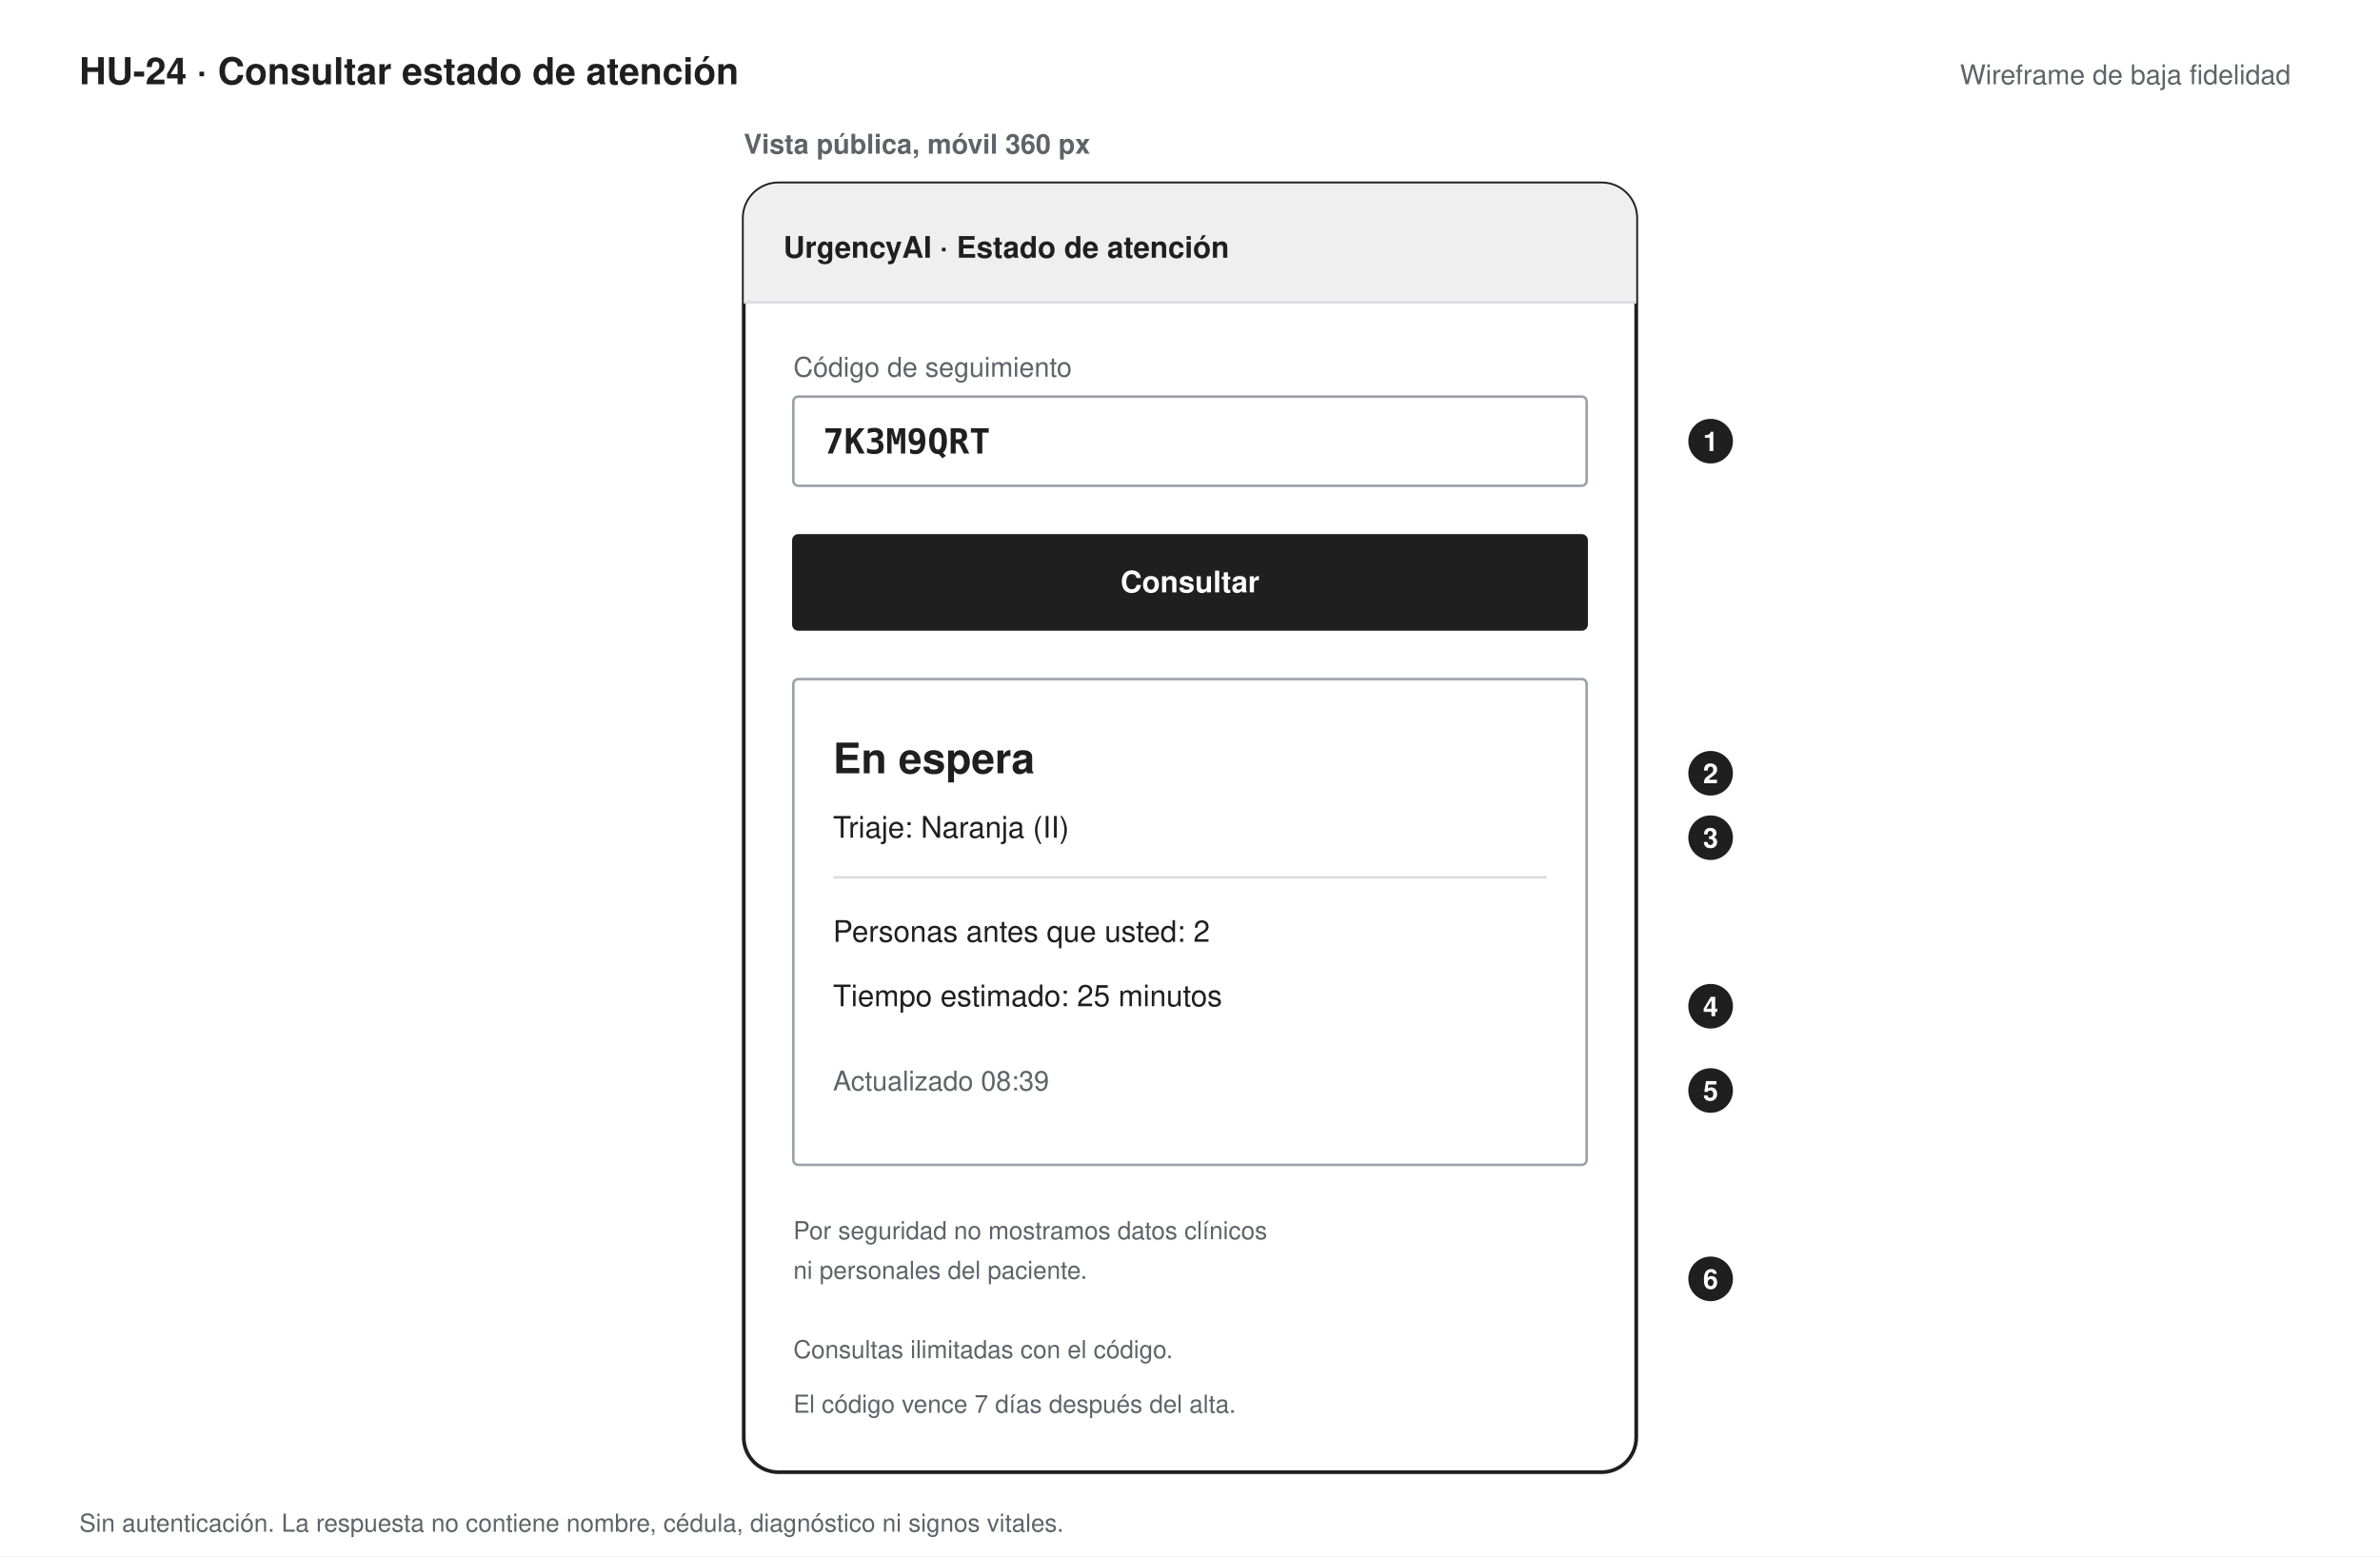
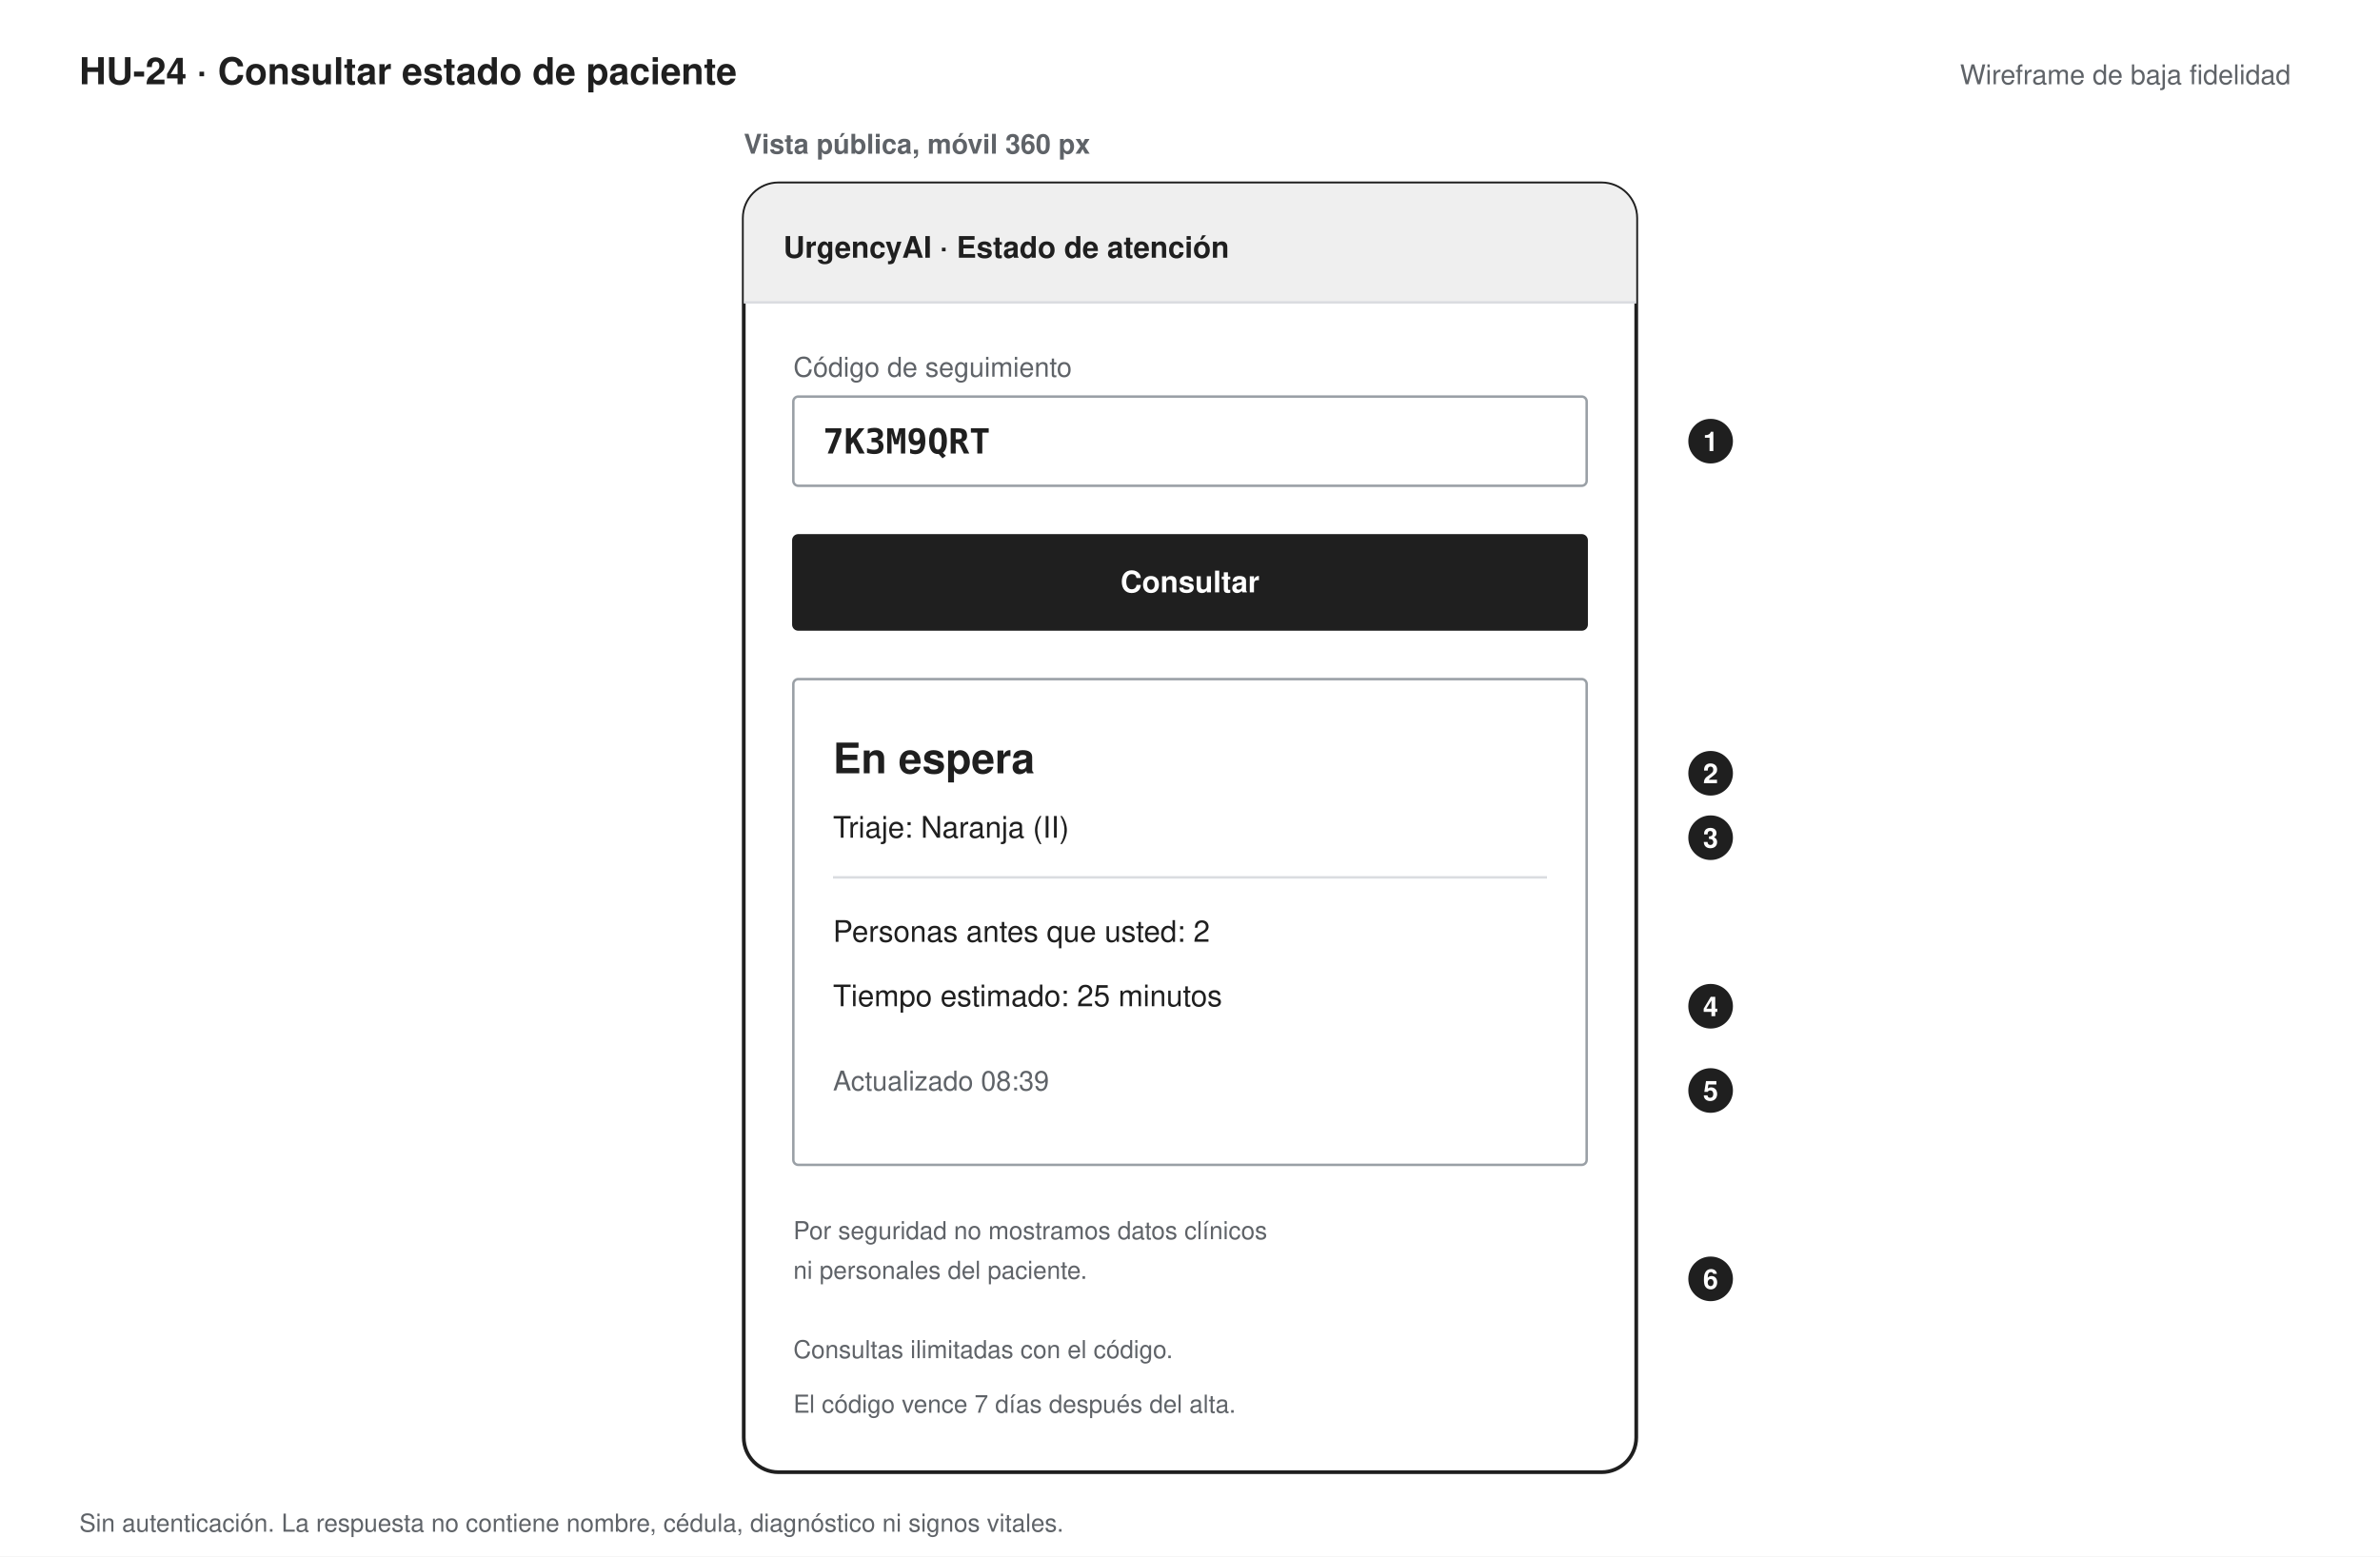
<svg xmlns="http://www.w3.org/2000/svg" width="960" height="628" viewBox="0 0 960 628" role="img">
  <rect width="960" height="628" fill="#FFFFFF" />
-   <text x="32" y="34" font-family="Helvetica Neue,Helvetica,Arial,sans-serif" font-size="15" font-weight="600" text-anchor="start" fill="#1F1F1F">HU-24 · Consultar estado de atención</text>
+   <text x="32" y="34" font-family="Helvetica Neue,Helvetica,Arial,sans-serif" font-size="15" font-weight="600" text-anchor="start" fill="#1F1F1F">HU-24 · Consultar estado de paciente</text>
  <text x="924" y="34" font-family="Helvetica Neue,Helvetica,Arial,sans-serif" font-size="11" font-weight="normal" text-anchor="end" fill="#5F6368">Wireframe de baja fidelidad</text>
  <text x="300" y="62" font-family="Helvetica Neue,Helvetica,Arial,sans-serif" font-size="11" font-weight="600" text-anchor="start" fill="#5F6368">Vista pública, móvil 360 px</text>
  <defs>
    <clipPath id="phone">
      <rect x="300" y="74" width="360" height="520" rx="14" />
    </clipPath>
  </defs>
  <rect x="300" y="74" width="360" height="520" rx="14" fill="#FFFFFF" stroke="#1F1F1F" stroke-width="1.5" />
  <g clip-path="url(#phone)">
    <rect x="299" y="73" width="362" height="49" rx="2" fill="#EFEFEF" stroke="none" stroke-width="1" />
  </g>
  <line x1="300" y1="122" x2="660" y2="122" stroke="#DADCE0" stroke-width="1" />
  <text x="316" y="104" font-family="Helvetica Neue,Helvetica,Arial,sans-serif" font-size="12" font-weight="600" text-anchor="start" fill="#1F1F1F">UrgencyAI · Estado de atención</text>
  <text x="320" y="152" font-family="Helvetica Neue,Helvetica,Arial,sans-serif" font-size="11" font-weight="normal" text-anchor="start" fill="#5F6368">Código de seguimiento</text>
  <rect x="320" y="160" width="320" height="36" rx="2" fill="#FFFFFF" stroke="#9AA0A6" stroke-width="1" />
  <text x="332" y="183" font-family="SF Mono,Menlo,Consolas,monospace" font-size="14" font-weight="600" text-anchor="start" fill="#1F1F1F">7K3M9QRT</text>
  <rect x="320" y="216" width="320" height="38" rx="2" fill="#1F1F1F" stroke="#1F1F1F" stroke-width="1" />
  <text x="480.0" y="239.0" font-family="Helvetica Neue,Helvetica,Arial,sans-serif" font-size="12" font-weight="600" text-anchor="middle" fill="#FFFFFF">Consultar</text>
  <rect x="320" y="274" width="320" height="196" rx="2" fill="#FFFFFF" stroke="#9AA0A6" stroke-width="1" />
  <text x="336" y="312" font-family="Helvetica Neue,Helvetica,Arial,sans-serif" font-size="17" font-weight="600" text-anchor="start" fill="#1F1F1F">En espera</text>
  <text x="336" y="338" font-family="Helvetica Neue,Helvetica,Arial,sans-serif" font-size="12" font-weight="normal" text-anchor="start" fill="#1F1F1F">Triaje: Naranja (II)</text>
  <line x1="336" y1="354" x2="624" y2="354" stroke="#DADCE0" stroke-width="1" />
  <text x="336" y="380" font-family="Helvetica Neue,Helvetica,Arial,sans-serif" font-size="12" font-weight="normal" text-anchor="start" fill="#1F1F1F">Personas antes que usted: 2</text>
  <text x="336" y="406" font-family="Helvetica Neue,Helvetica,Arial,sans-serif" font-size="12" font-weight="normal" text-anchor="start" fill="#1F1F1F">Tiempo estimado: 25 minutos</text>
  <text x="336" y="440" font-family="Helvetica Neue,Helvetica,Arial,sans-serif" font-size="11" font-weight="normal" text-anchor="start" fill="#5F6368">Actualizado 08:39</text>
  <text x="320" y="500" font-family="Helvetica Neue,Helvetica,Arial,sans-serif" font-size="10" font-weight="normal" text-anchor="start" fill="#5F6368">Por seguridad no mostramos datos clínicos</text>
  <text x="320" y="516" font-family="Helvetica Neue,Helvetica,Arial,sans-serif" font-size="10" font-weight="normal" text-anchor="start" fill="#5F6368">ni personales del paciente.</text>
  <text x="320" y="548" font-family="Helvetica Neue,Helvetica,Arial,sans-serif" font-size="10" font-weight="normal" text-anchor="start" fill="#5F6368">Consultas ilimitadas con el código.</text>
  <text x="320" y="570" font-family="Helvetica Neue,Helvetica,Arial,sans-serif" font-size="10" font-weight="normal" text-anchor="start" fill="#5F6368">El código vence 7 días después del alta.</text>
  <circle cx="690" cy="178" r="9" fill="#1F1F1F" />
  <text x="690" y="182" font-family="Helvetica Neue,Helvetica,Arial,sans-serif" font-size="11" font-weight="700" text-anchor="middle" fill="#FFFFFF">1</text>
  <circle cx="690" cy="312" r="9" fill="#1F1F1F" />
  <text x="690" y="316" font-family="Helvetica Neue,Helvetica,Arial,sans-serif" font-size="11" font-weight="700" text-anchor="middle" fill="#FFFFFF">2</text>
  <circle cx="690" cy="338" r="9" fill="#1F1F1F" />
  <text x="690" y="342" font-family="Helvetica Neue,Helvetica,Arial,sans-serif" font-size="11" font-weight="700" text-anchor="middle" fill="#FFFFFF">3</text>
  <circle cx="690" cy="406" r="9" fill="#1F1F1F" />
  <text x="690" y="410" font-family="Helvetica Neue,Helvetica,Arial,sans-serif" font-size="11" font-weight="700" text-anchor="middle" fill="#FFFFFF">4</text>
  <circle cx="690" cy="440" r="9" fill="#1F1F1F" />
  <text x="690" y="444" font-family="Helvetica Neue,Helvetica,Arial,sans-serif" font-size="11" font-weight="700" text-anchor="middle" fill="#FFFFFF">5</text>
  <circle cx="690" cy="516" r="9" fill="#1F1F1F" />
  <text x="690" y="520" font-family="Helvetica Neue,Helvetica,Arial,sans-serif" font-size="11" font-weight="700" text-anchor="middle" fill="#FFFFFF">6</text>
  <text x="32" y="618" font-family="Helvetica Neue,Helvetica,Arial,sans-serif" font-size="10" font-weight="normal" text-anchor="start" fill="#5F6368">Sin autenticación. La respuesta no contiene nombre, cédula, diagnóstico ni signos vitales.</text>
</svg>
